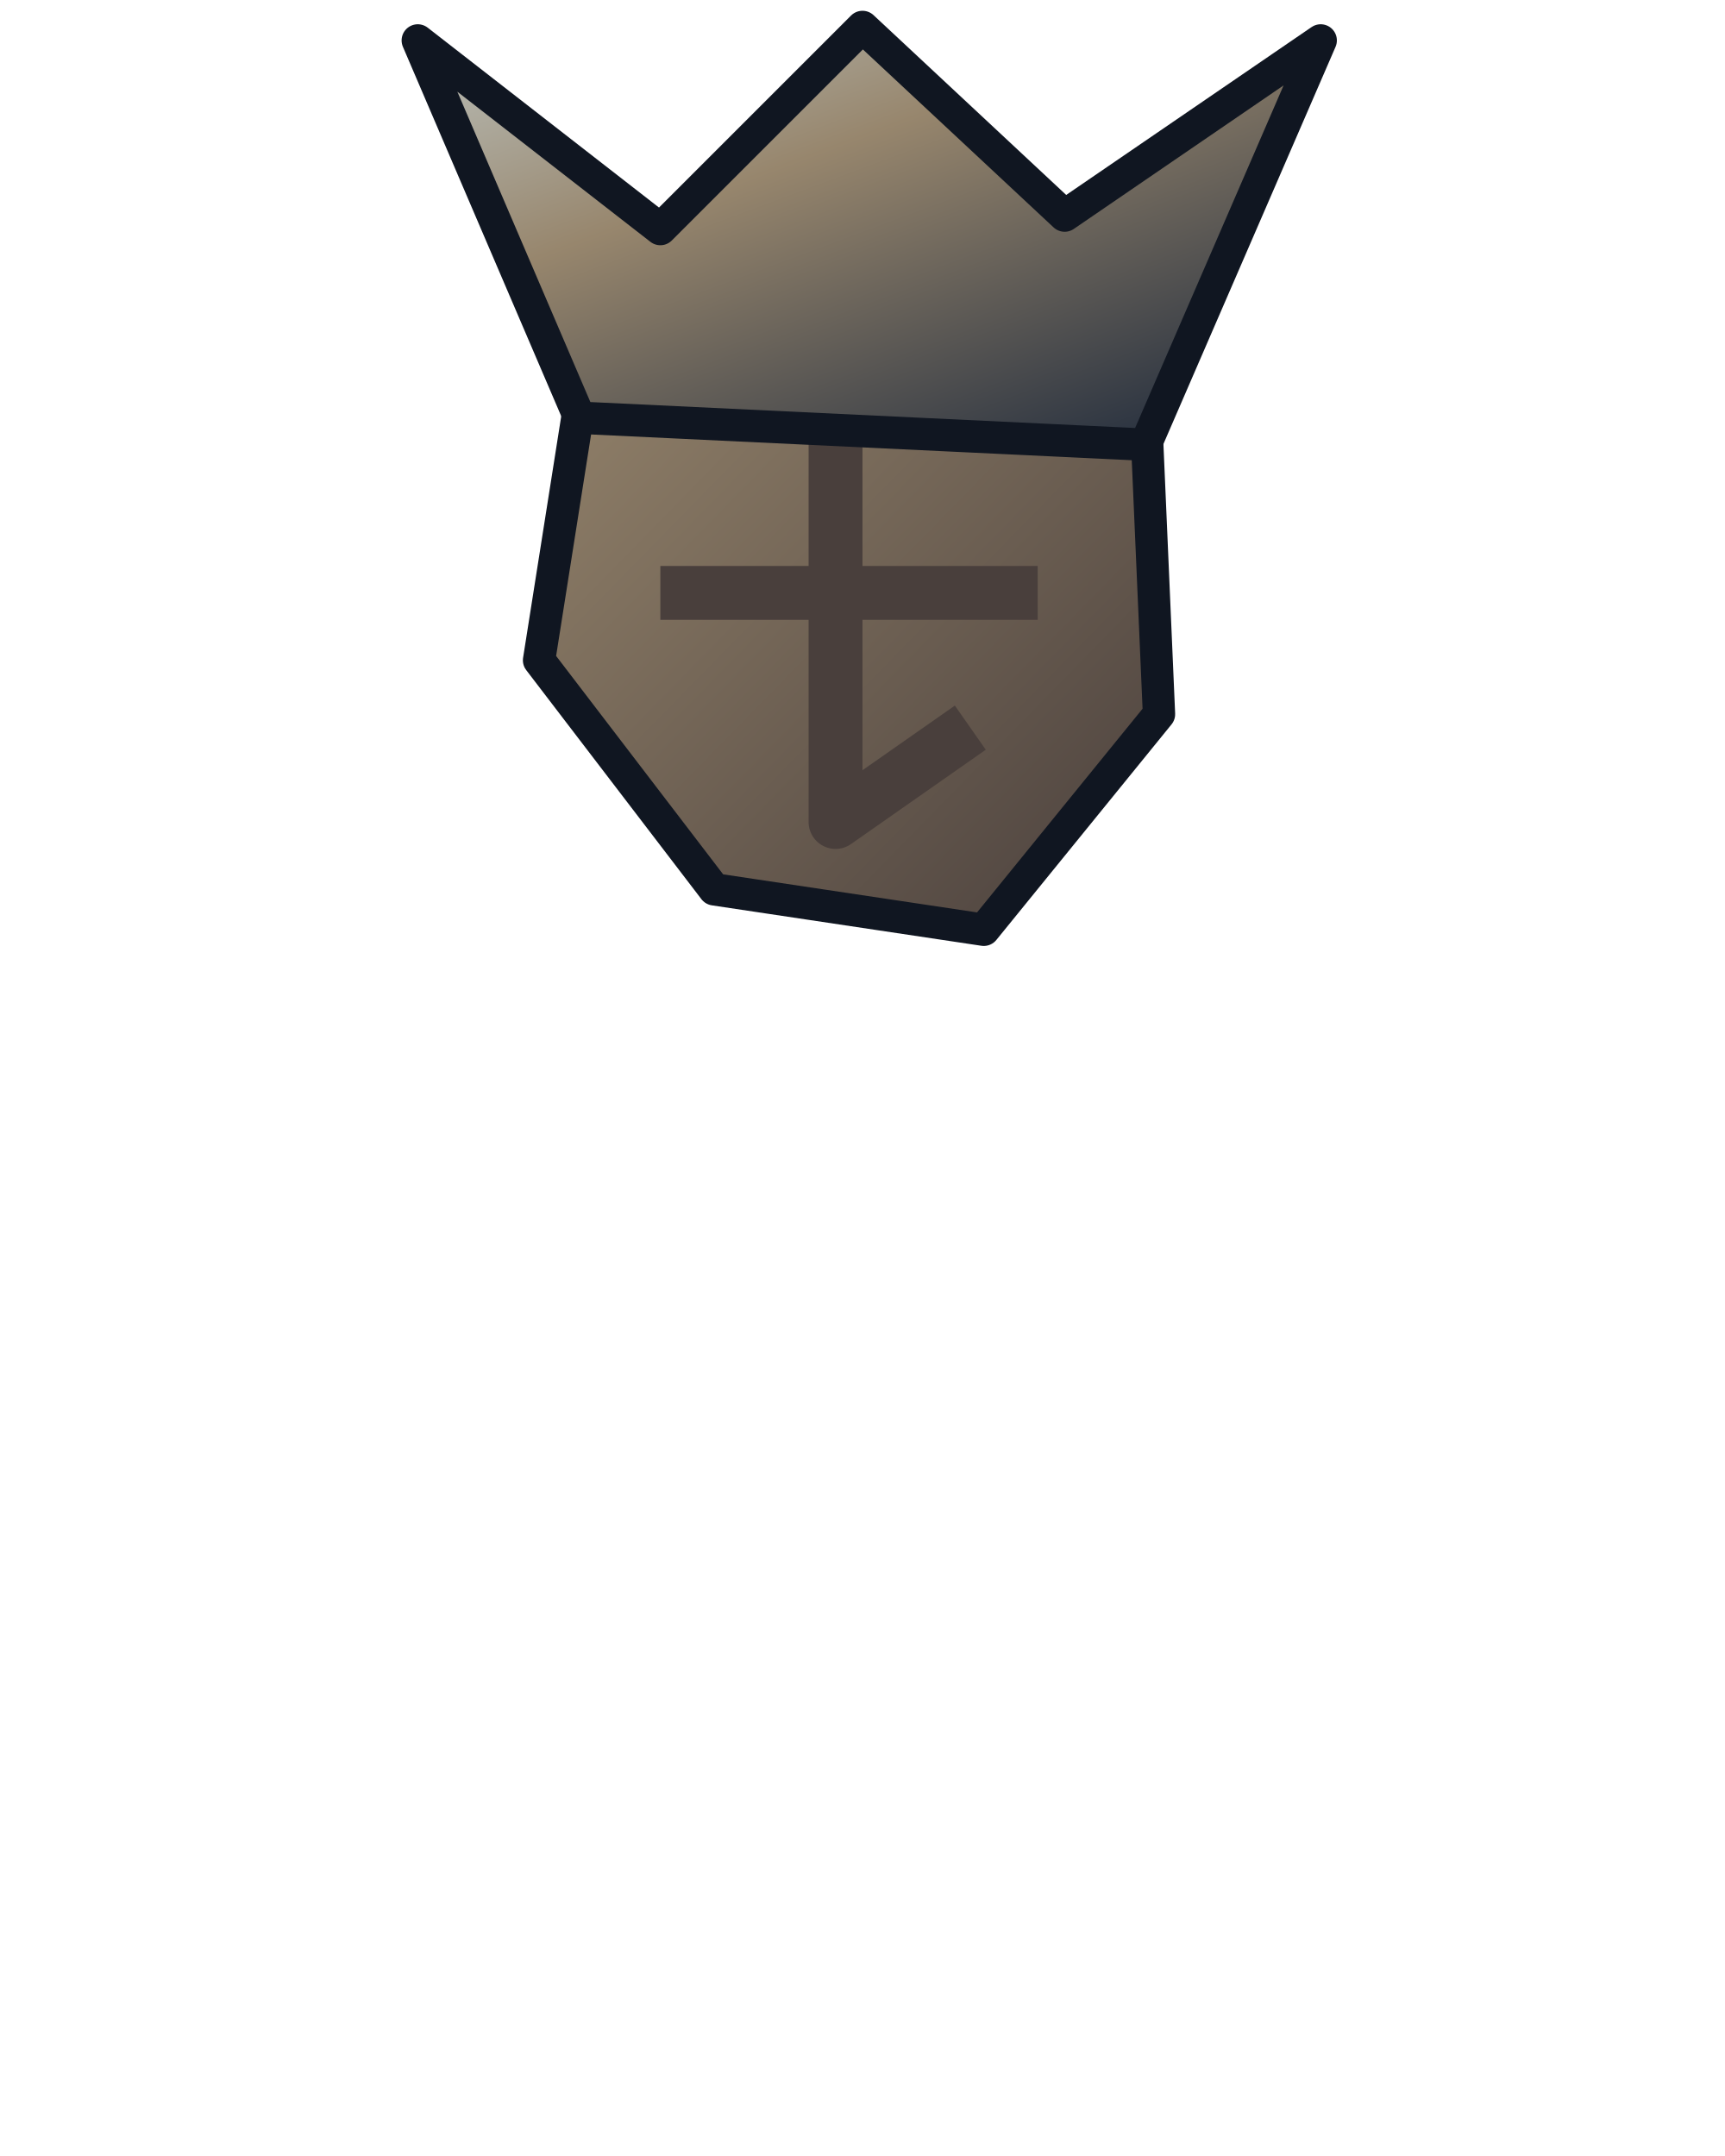
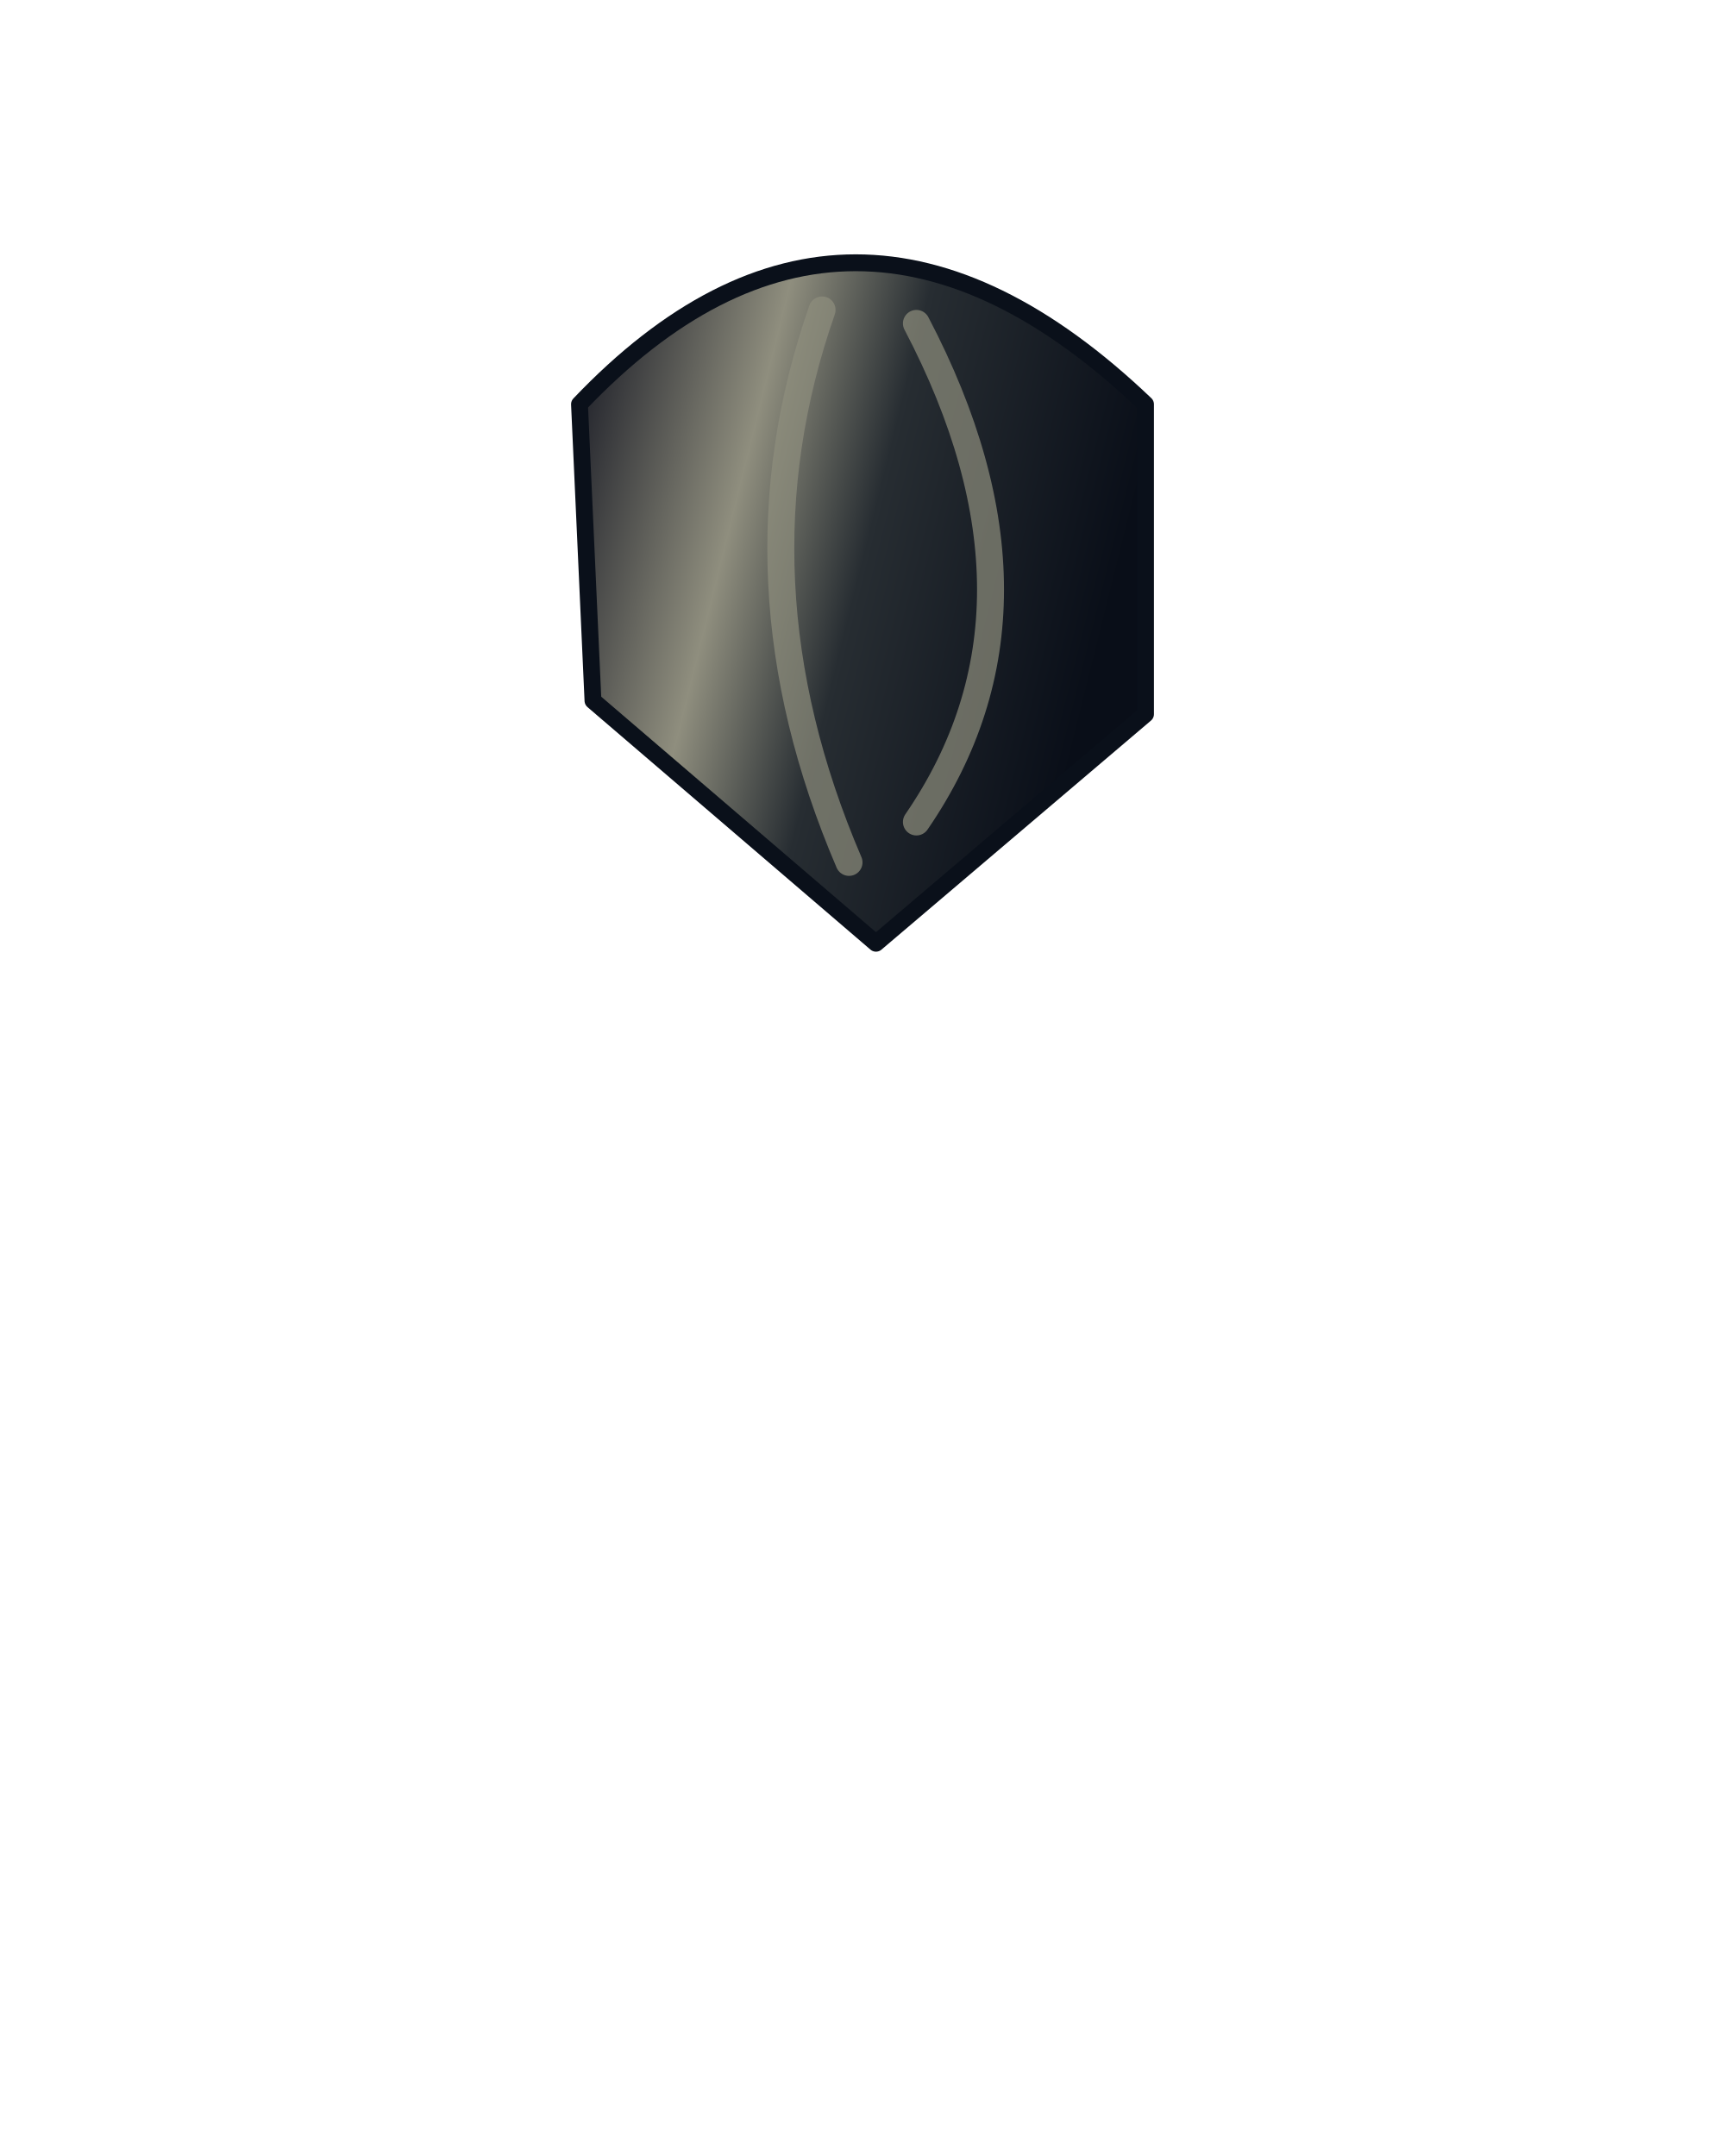
<svg xmlns="http://www.w3.org/2000/svg" width="128" height="160" viewBox="0 0 128 160">
  <defs>
-     <linearGradient id="skin" x1="0" y1="0" x2="1" y2="1">
-       <stop stop-color="#97866d" />
-       <stop offset="1" stop-color="#493f3c" />
+     <radialGradient id="skin" cx=".32" cy=".24" r=".85">
+       <stop stop-color="#8f8e7e" />
+       <stop offset=".52" stop-color="#272d32" />
+       <stop offset="1" stop-color="#080e18" />
+     </radialGradient>
+     <linearGradient id="bone" x1="0" x2="1" y2=".7">
+       <stop stop-color="#d1c5a3" />
+       <stop offset=".3" stop-color="#8a897e" />
+       <stop offset=".65" stop-color="#3f484a" />
+       <stop offset="1" stop-color="#18212c" />
    </linearGradient>
-     <linearGradient id="metal" x2=".8" y2="1">
-       <stop stop-color="#bdc3bf" />
-       <stop offset=".4" stop-color="#97866d" />
-       <stop offset="1" stop-color="#293240" />
+     <linearGradient id="cloth" x1="0" x2="1" y2=".3">
+       <stop stop-color="#10121e" />
+       <stop offset=".35" stop-color="#8f8e7e" />
+       <stop offset=".58" stop-color="#272d32" />
+       <stop offset="1" stop-color="#090e18" />
    </linearGradient>
+     <radialGradient id="glow">
+       <stop stop-color="#eefeff" />
+       <stop offset=".3" stop-color="#ffb174" />
+       <stop offset="1" stop-color="#ffb174" stop-opacity="0" />
+     </radialGradient>
  </defs>
-   <g stroke="#101621" stroke-width="2.4" stroke-linejoin="round">
-     <path d="M43 30 Q64 14 85 30 L86 53 73 69 53 66 40 49Z" fill="url(#skin)" />
-     <path d="M62 24 L62 61 72 54 M49 44 L77 44" fill="none" stroke="#493f3c" stroke-width="4" />
-     <path d="M43 31 L31 3 49 17 64 2 79 16 98 3 85 33Z" fill="url(#metal)" />
+   <g stroke="#0a101a" stroke-width="1.25" stroke-linejoin="round" stroke-linecap="round">
+     <path d="M43 30 Q63 9 85 30 L85 53 65 70 44 52Z" fill="url(#cloth)" />
+     <path d="M61 23 Q54 43 63 64 M68 24 Q79 45 68 61" fill="none" stroke="#8f8e7e" stroke-width="2" opacity="0.7" />
  </g>
</svg>
